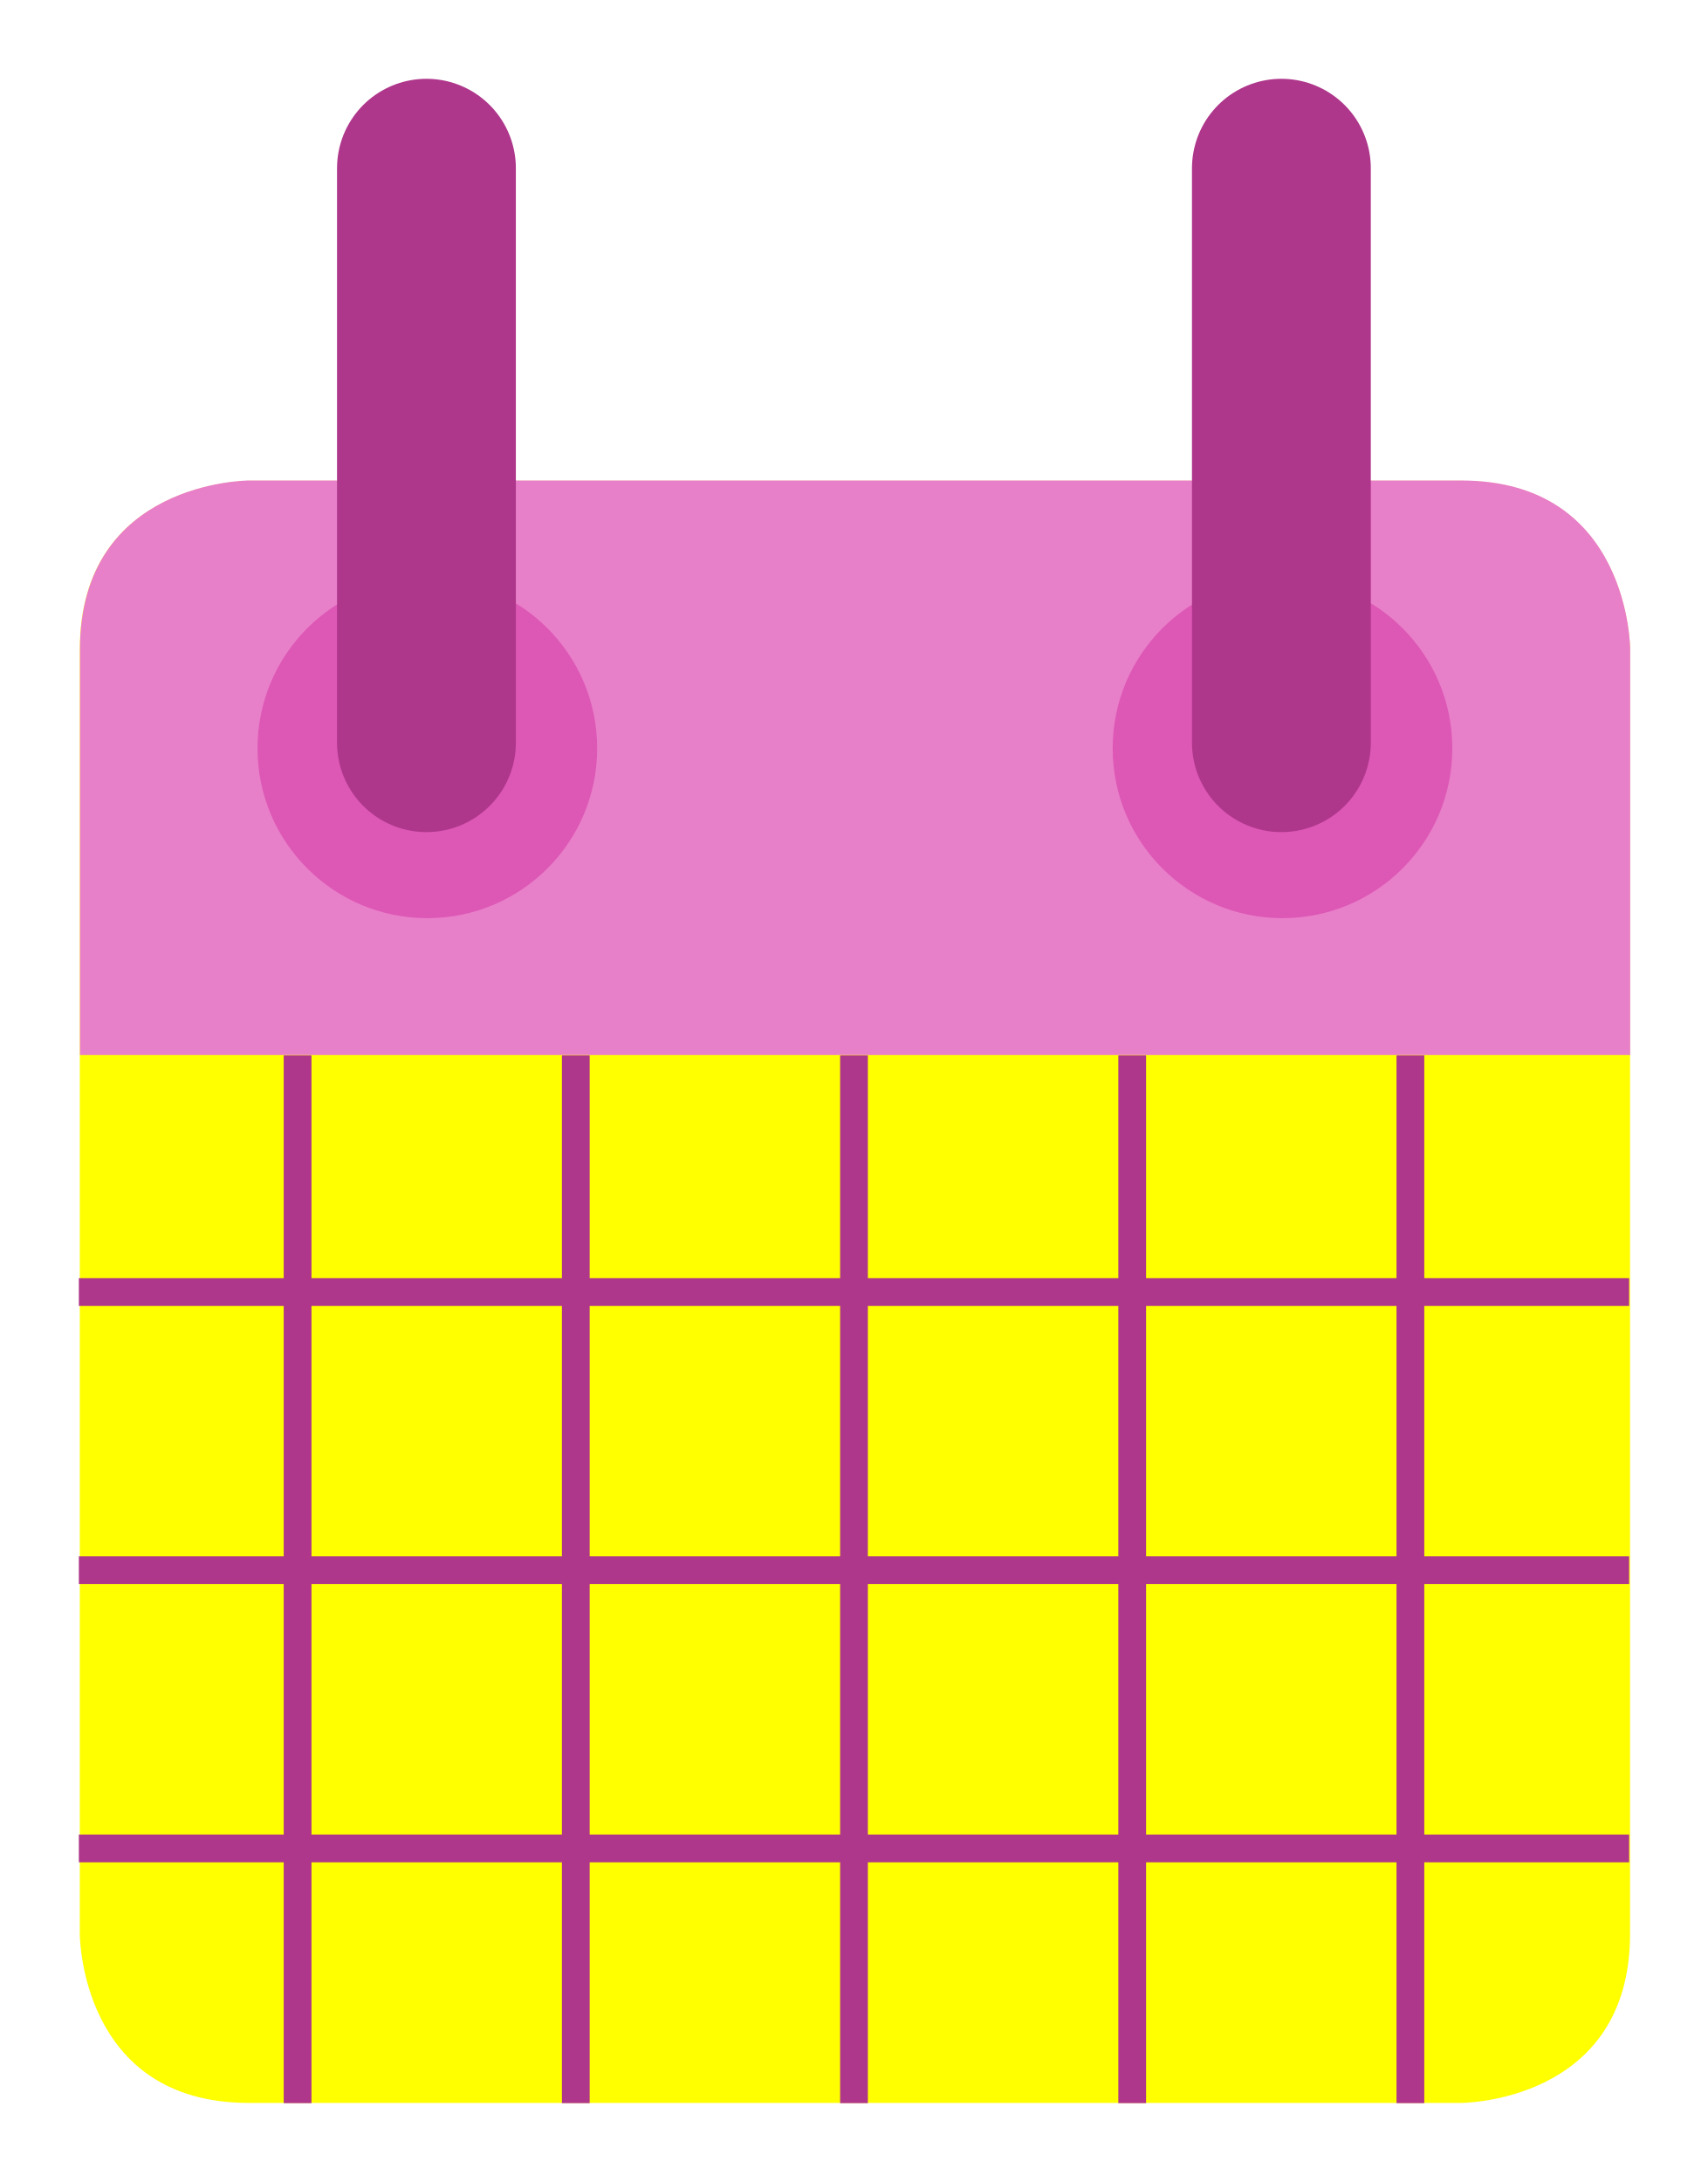
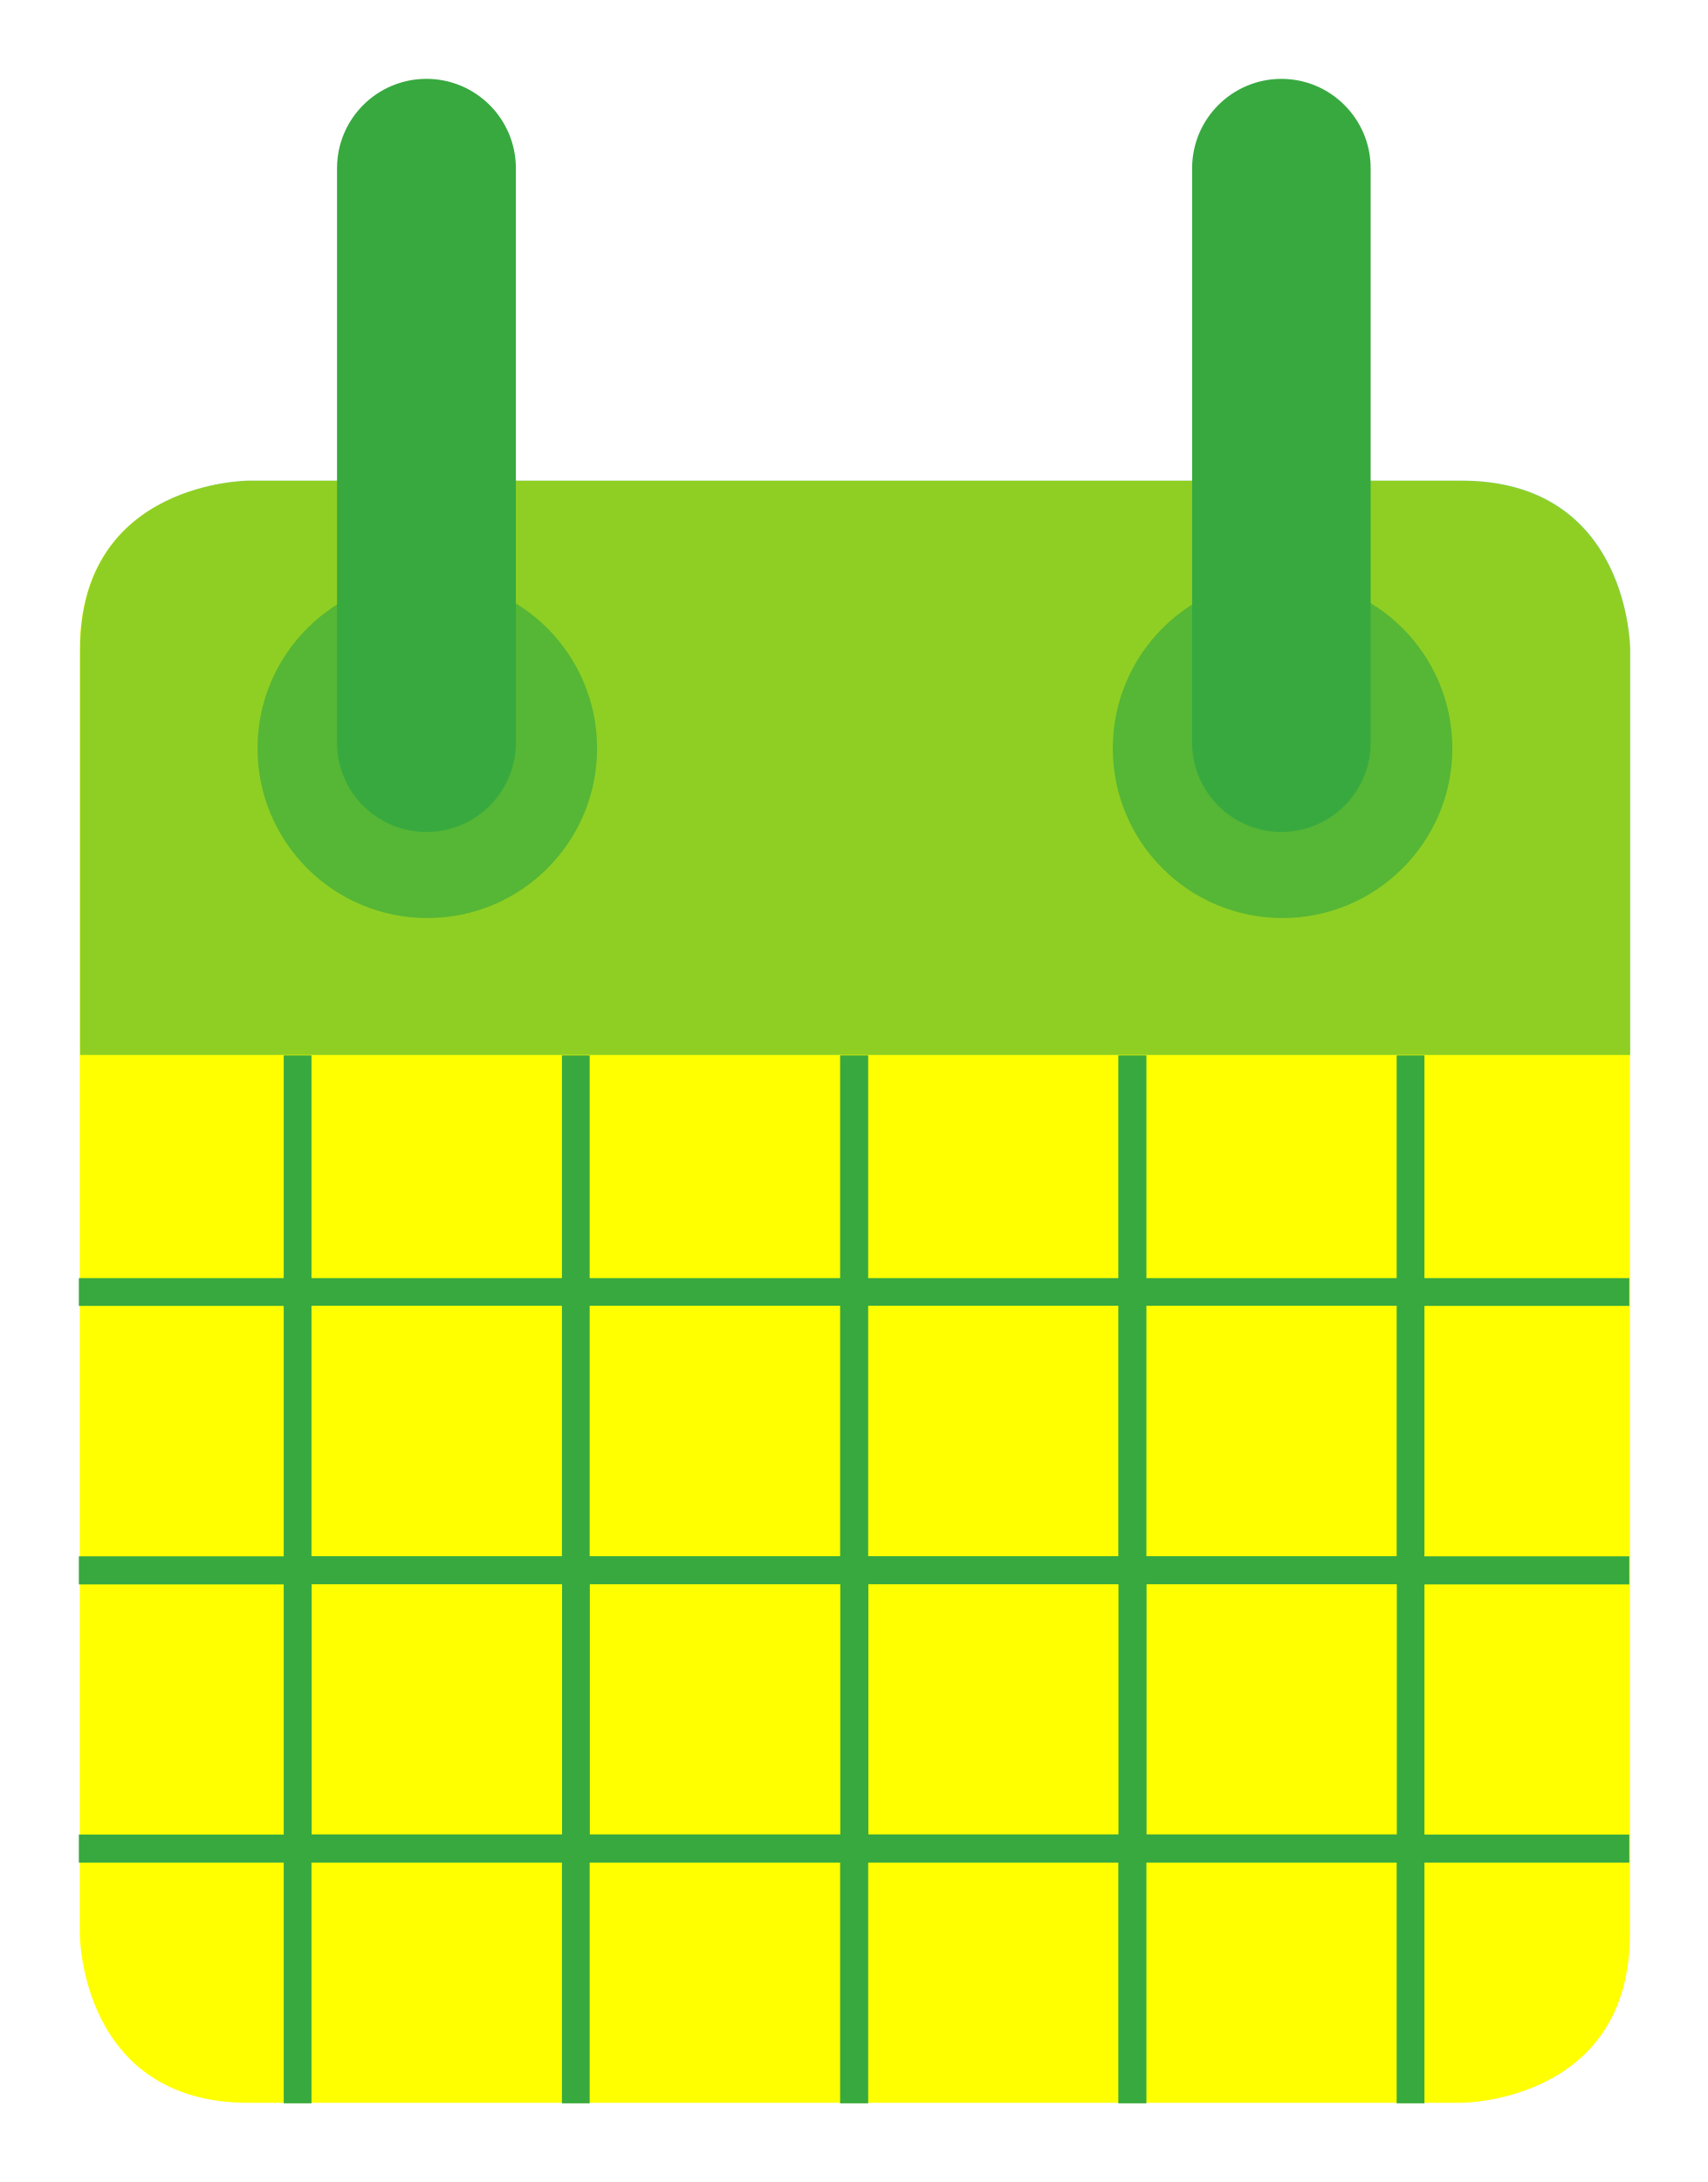
<svg xmlns="http://www.w3.org/2000/svg" width="10.83mm" height="13.835mm" version="1.1" viewBox="0 0 10.83 13.835">
-   <defs>
-     <clipPath id="clipPath748">
-       <path d="m0 0h1280v3100h-1280z" />
-     </clipPath>
-   </defs>
-   <g transform="translate(68.915 -12.454)">
-     <g transform="matrix(.35278 0 0 -.35278 -261.85 303.29)">
-       <g clip-path="url(#clipPath748)">
-         <g transform="translate(551.37 815.77)">
-           <path d="m0 0s-3.037 0-3.037-3.037v-23.08s0-3.037 3.037-3.037h21.79s3.037 0 3.037 3.037v23.08s0 3.037-3.037 3.037z" fill="#ffff00" />
-         </g>
-         <g transform="translate(576.2 805.45)">
-           <path d="m0 0v7.289s0 3.037-3.037 3.037h-21.79s-3.037 0-3.037-3.037v-7.289z" fill="#e87fc9" />
-         </g>
-         <g transform="translate(554.58 807.91)">
-           <path d="m0 0c1.686 0 3.052 1.366 3.052 3.052s-1.366 3.052-3.052 3.052-3.052-1.366-3.052-3.052 1.366-3.052 3.052-3.052" fill="#dd57b5" />
-         </g>
-         <g transform="translate(569.95 807.91)">
-           <path d="m0 0c1.686 0 3.052 1.366 3.052 3.052s-1.366 3.052-3.052 3.052-3.052-1.366-3.052-3.052 1.366-3.052 3.052-3.052" fill="#dd57b5" />
-         </g>
-       </g>
-     </g>
-     <g transform="matrix(.35278 0 0 -.35278 -60.79 17.163)">
-       <path d="m0 0v10.325" fill="none" stroke="#ae368b" stroke-linecap="round" stroke-width="3.214" />
-     </g>
-     <g transform="matrix(.35278 0 0 -.35278 -66.211 17.163)">
-       <path d="m0 0v10.325" stroke="#ae368b" stroke-linecap="round" stroke-width="3.214" />
-     </g>
-     <g fill="none" stroke="#ae368b" stroke-width=".176">
-       <path d="m-68.415 20.646h9.83" />
-       <path d="m-68.415 22.41h9.83" />
-       <path d="m-68.415 24.174h9.83" />
-       <path d="m-67.028 19.146v6.643" />
-       <path d="m-65.264 19.146v6.643" />
-       <path d="m-63.5 19.146v6.643" />
-       <path d="m-61.736 19.146v6.643" />
-       <path d="m-59.972 19.146v6.643" />
-     </g>
+   <path d="m1.577 3.049s-1.071 0-1.071 1.071v8.142s0 1.071 1.071 1.071h7.687s1.071 0 1.071-1.071v-8.142s0-1.071-1.071-1.071z" fill="#ff0" />
+   <g fill="#37a93f">
+     <path d="m10.337 6.689v-2.571s0-1.071-1.071-1.071h-7.687s-1.071 0-1.071 1.071v2.571z" opacity=".56" />
+     <path d="m2.71 3.668c-0.595 0-1.077 0.482-1.077 1.077 0 0.595 0.482 1.076 1.077 1.076s1.076-0.482 1.076-1.076c0-0.595-0.482-1.077-1.076-1.077zm5.422 0c-0.595 0-1.076 0.482-1.076 1.077 0 0.595 0.482 1.076 1.076 1.076s1.077-0.482 1.077-1.076c0-0.595-0.482-1.077-1.077-1.077z" opacity=".65" />
+     <path d="m2.703 0.5a0.567 0.567 0 0 0-0.566 0.566v3.642a0.567 0.567 0 0 0 0.566 0.567 0.567 0.567 0 0 0 0.568-0.567v-3.642a0.567 0.567 0 0 0-0.568-0.566zm5.422 0a0.567 0.567 0 0 0-0.566 0.566v3.642a0.567 0.567 0 0 0 0.566 0.567 0.567 0.567 0 0 0 0.566-0.567v-3.642a0.567 0.567 0 0 0-0.566-0.566z" />
+     <path d="m2.704 4.709v-3.643" />
+     <path d="m1.799 6.692v1.412h-1.299v0.176h1.299v1.588h-1.299v0.178h1.299v1.586h-1.299v0.178h1.299v1.526h0.176v-1.526h1.588v1.526h0.176v-1.526h1.588v1.526h0.178v-1.526h1.586v1.526h0.178v-1.526h1.587v1.526h0.176v-1.526h1.299v-0.178h-1.299v-1.586h1.299v-0.178h-1.299v-1.588h1.299v-0.176h-1.299v-1.412h-0.176v1.412h-1.587v-1.412h-0.178v1.412h-1.586v-1.412h-0.178v1.412h-1.588v-1.412h-0.176v1.412h-1.588v-1.412h-0.176zm0.176 1.587h1.588v1.588h-1.588v-1.588zm1.764 0h1.588v1.588h-1.588v-1.588zm1.766 0h1.586v1.588h-1.586v-1.588zm1.764 0h1.587v1.588h-1.587v-1.588zm-5.293 1.766h1.588v1.586h-1.588v-1.586zm1.764 0h1.588v1.586h-1.588v-1.586zm1.766 0h1.586v1.586h-1.586v-1.586zm1.764 0h1.587v1.586h-1.587v-1.586z" />
  </g>
</svg>
